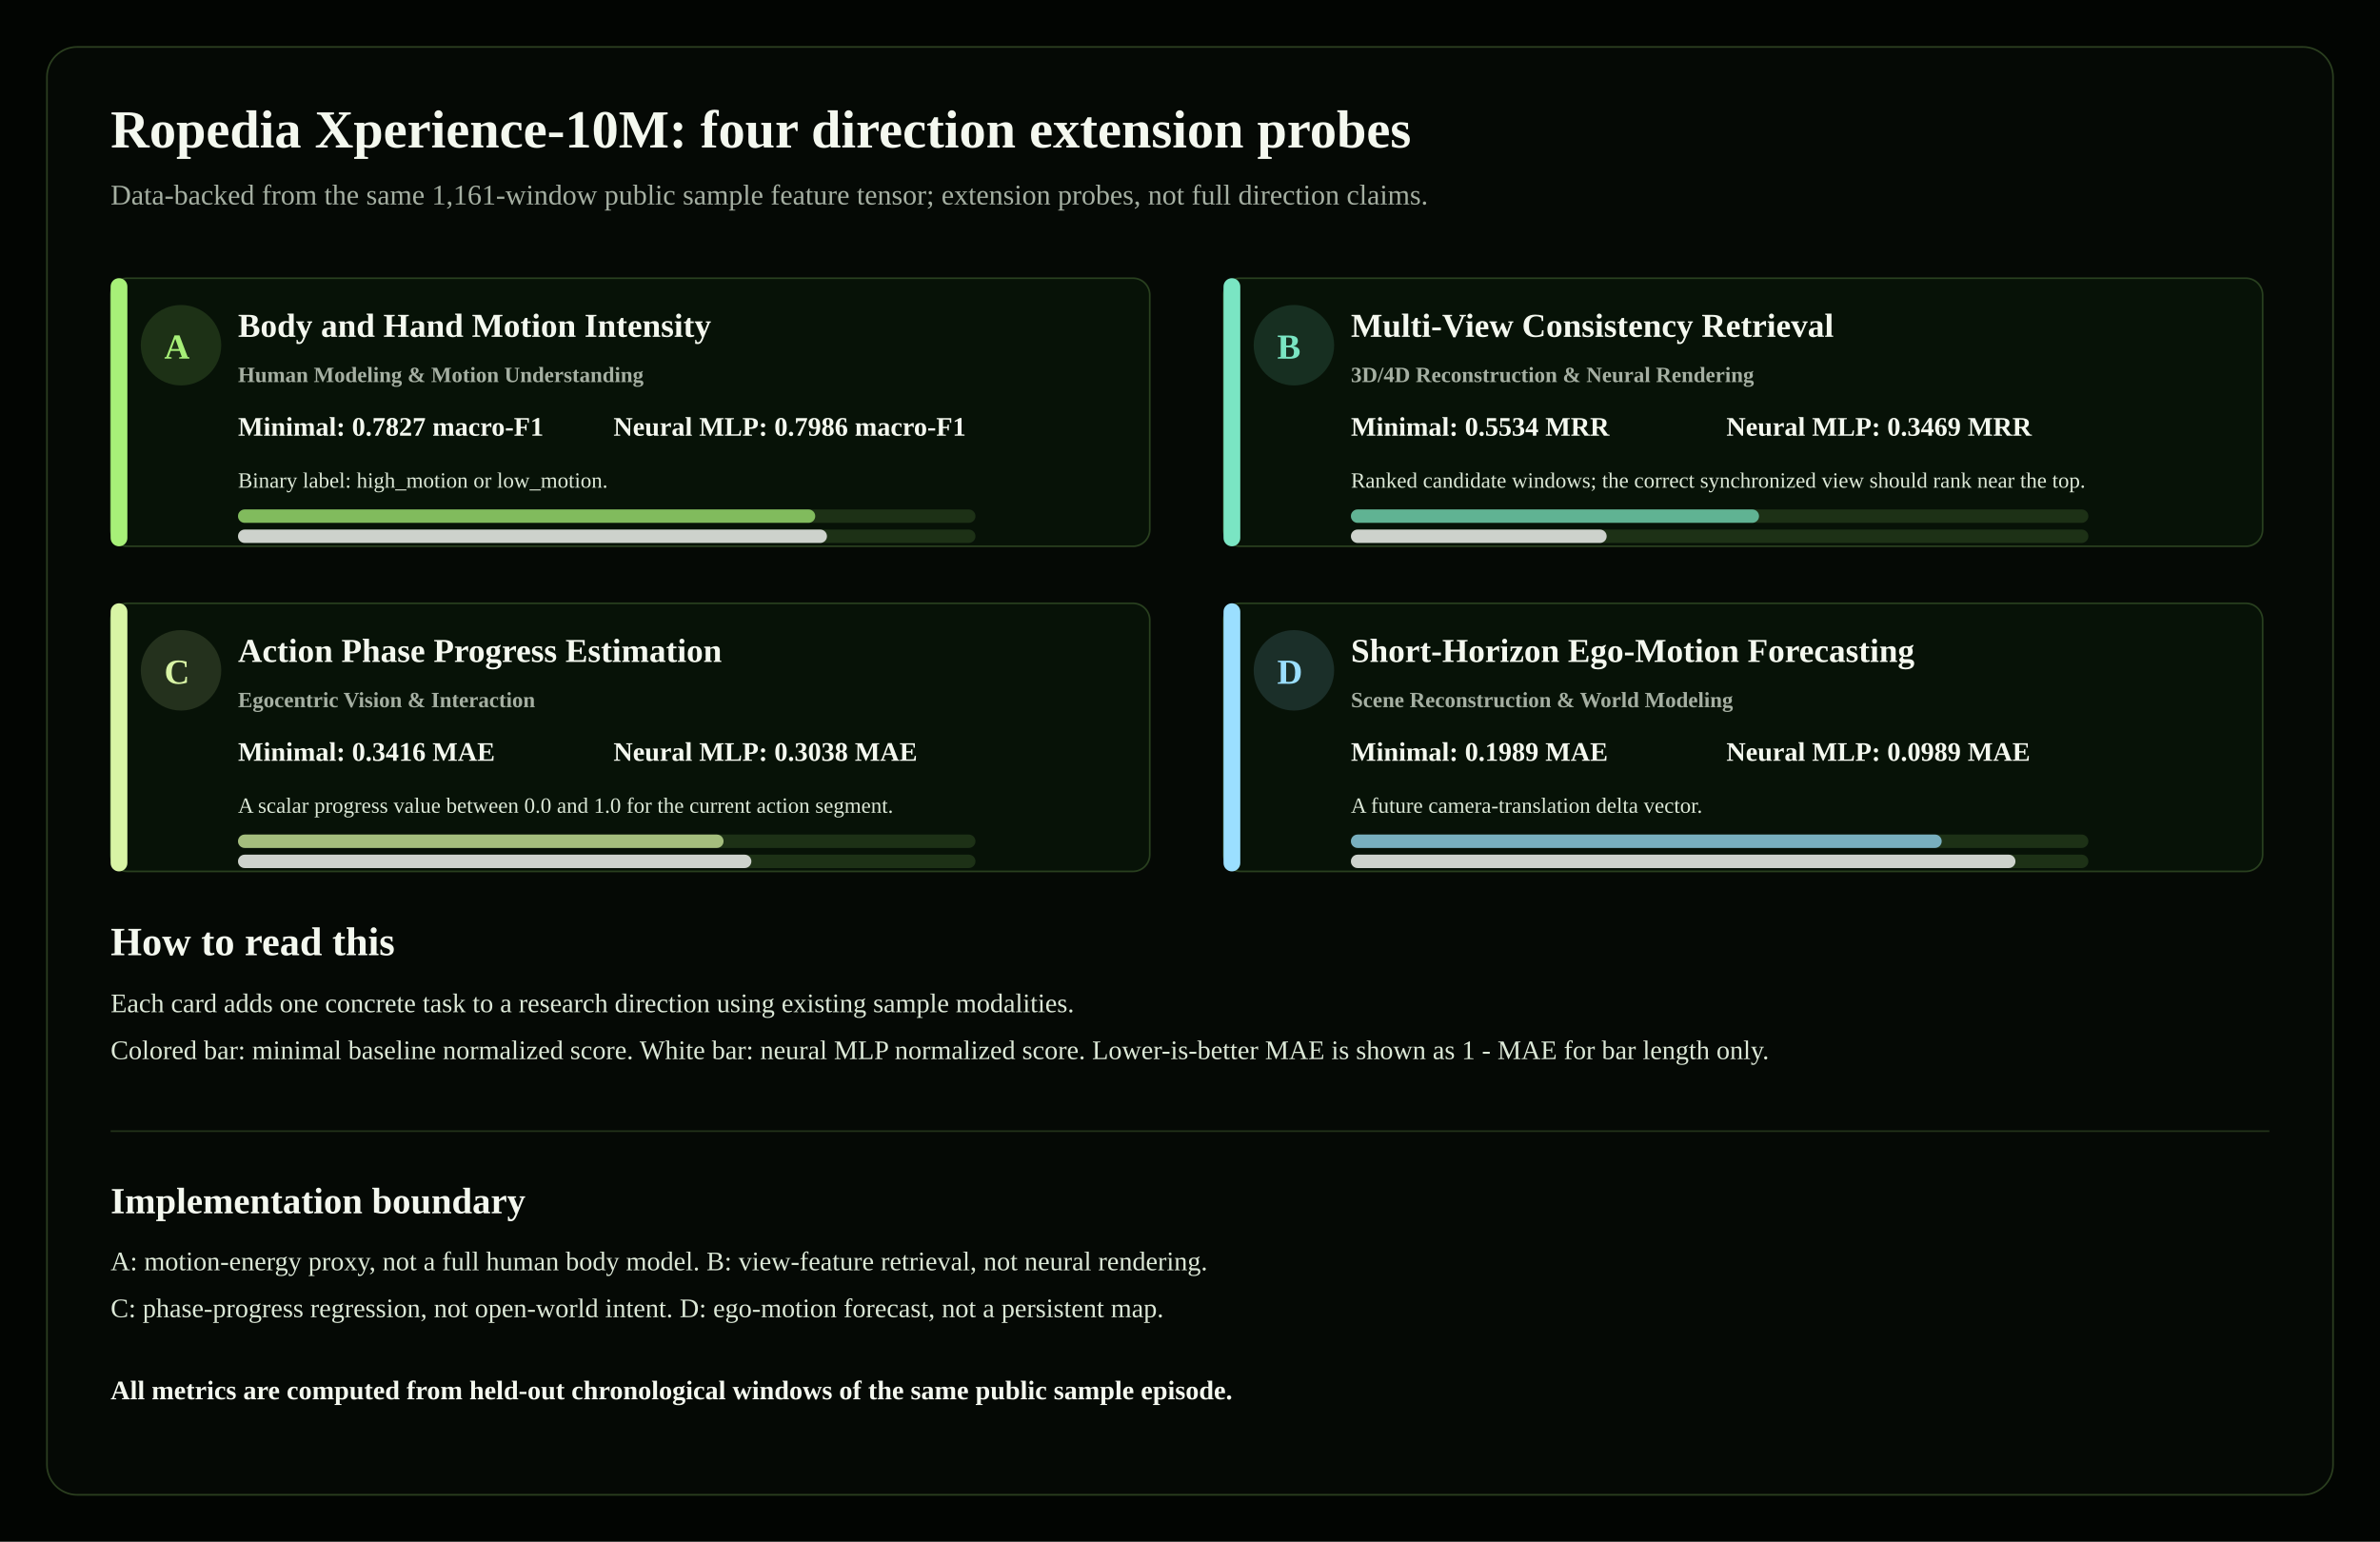
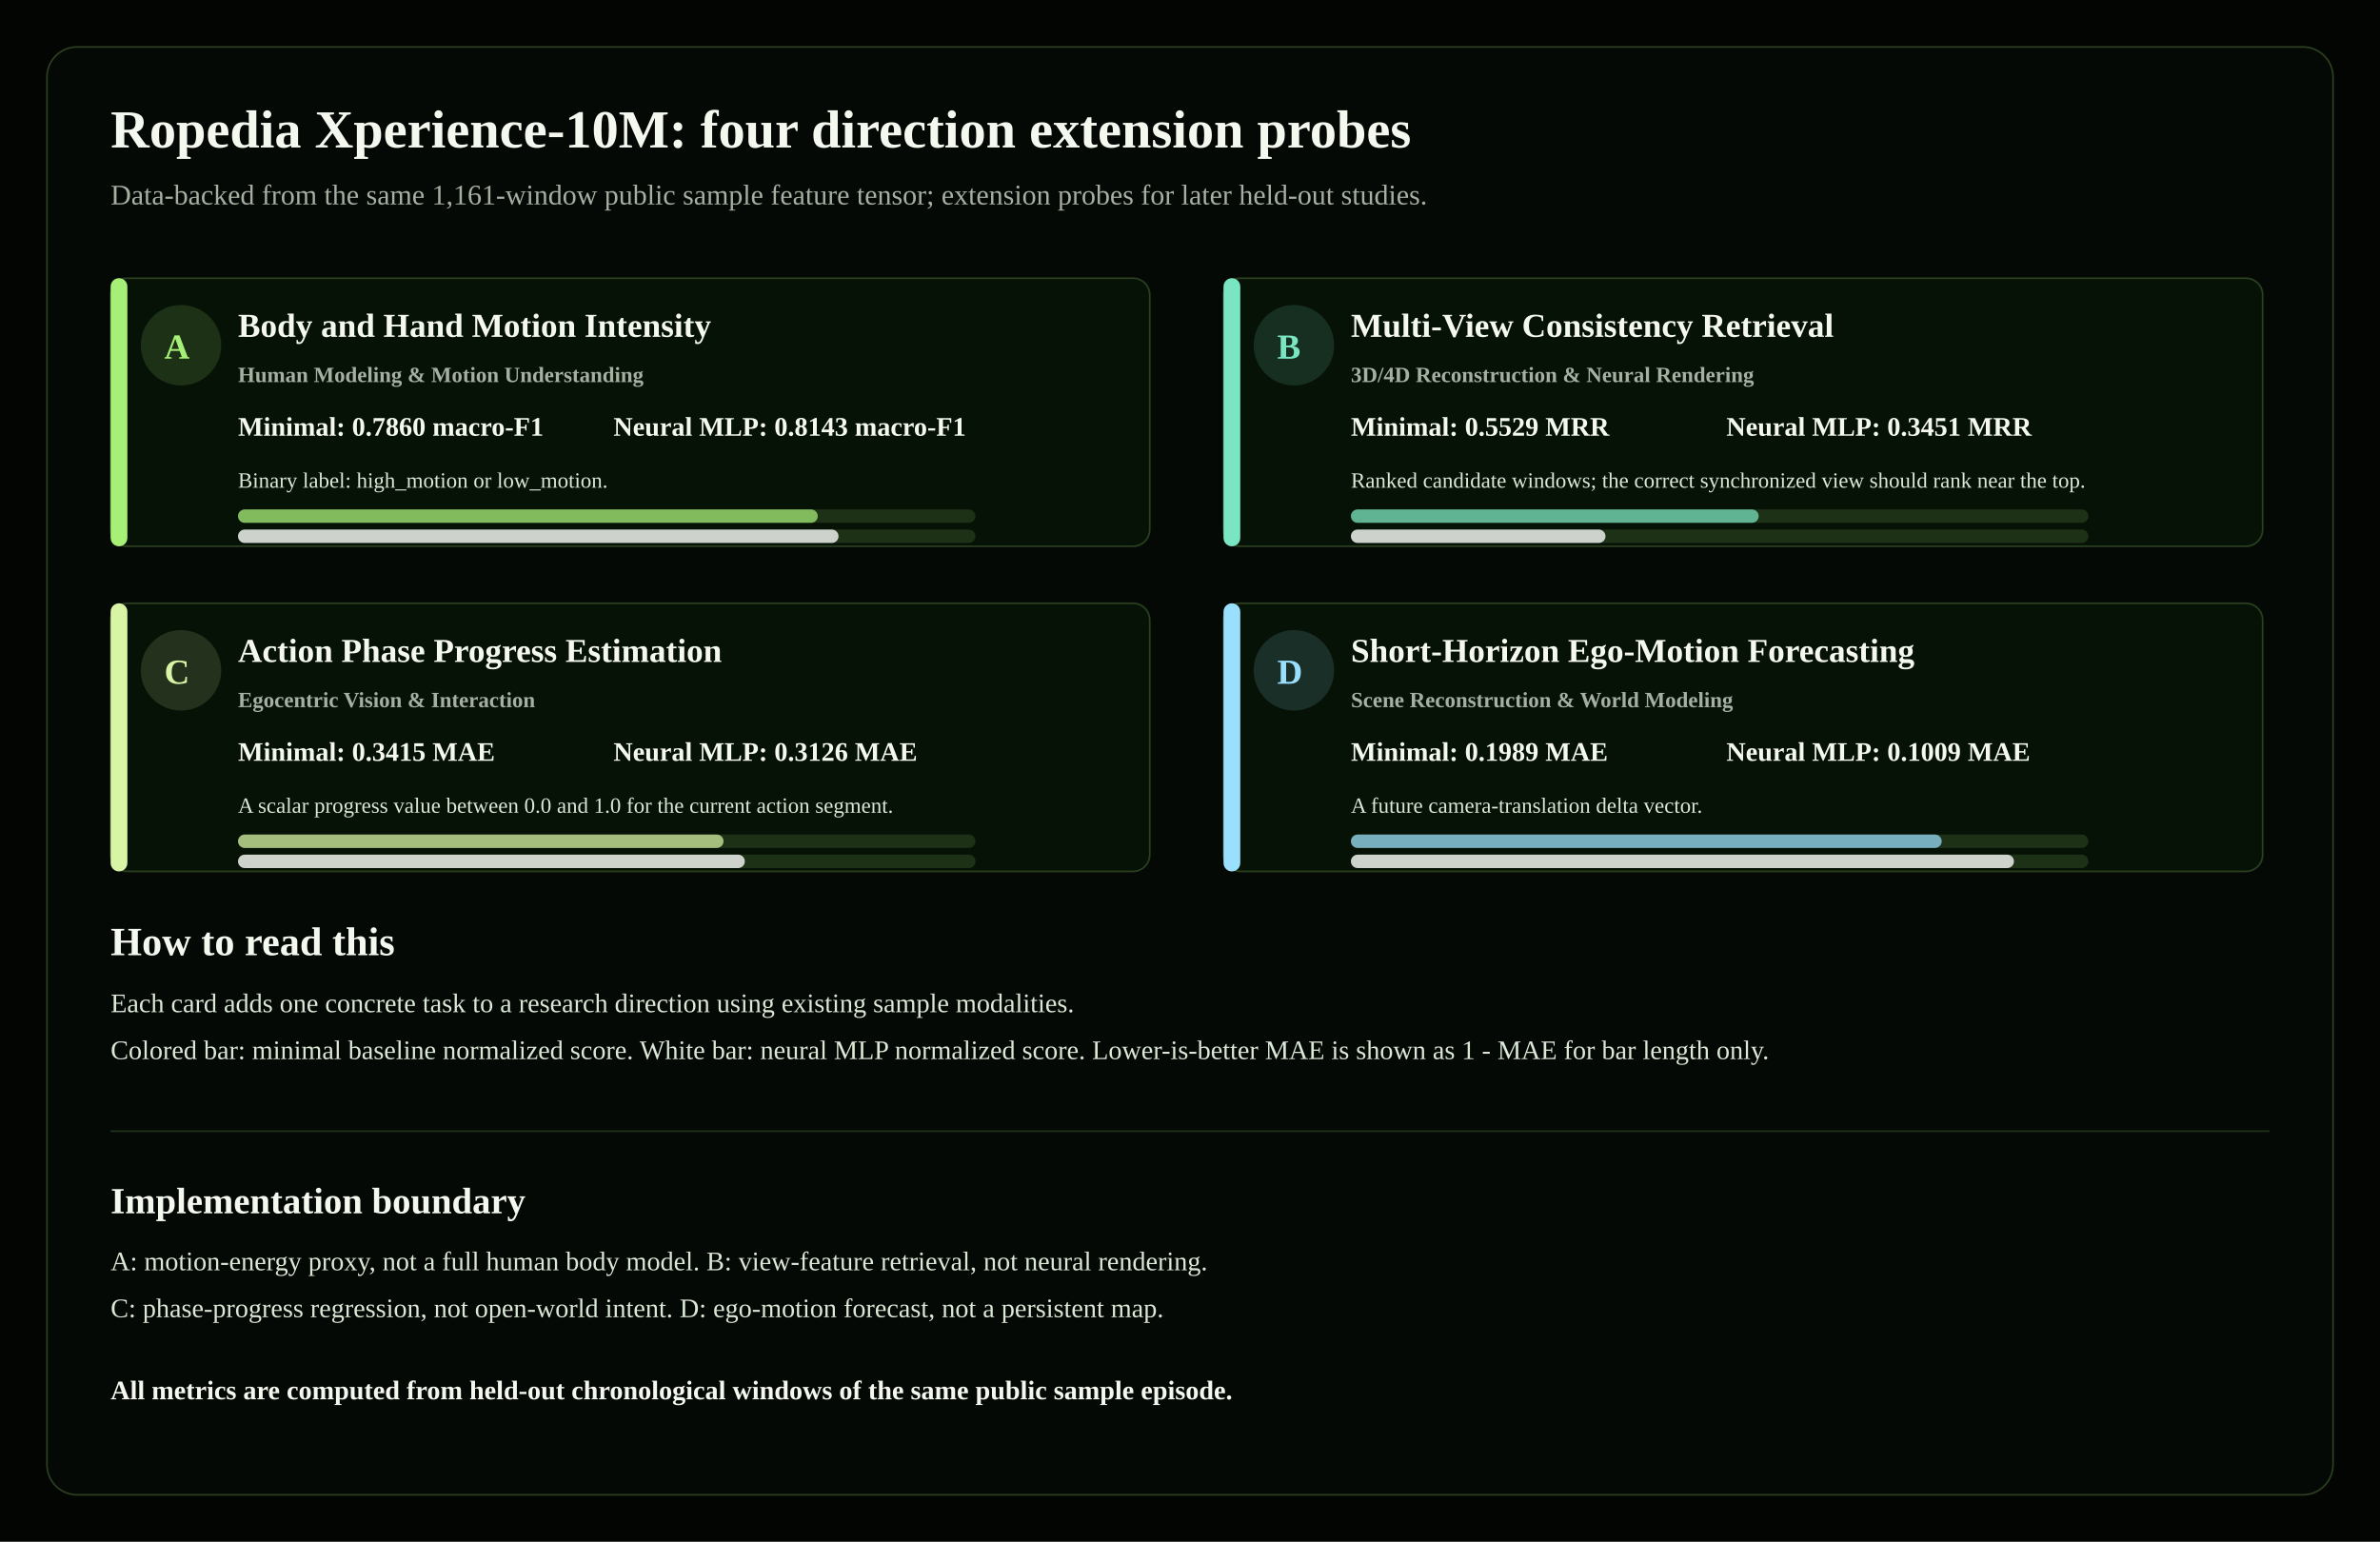
<svg xmlns="http://www.w3.org/2000/svg" width="1420" height="920" viewBox="0 0 1420 920">
  <rect width="1420" height="920" fill="#020502" />
  <rect x="28" y="28" width="1364" height="864" rx="18" fill="#050905" stroke="#a7f078" stroke-opacity="0.24" />
  <text x="66" y="88" font-size="32" font-weight="760" fill="#f4f8ef">Ropedia Xperience-10M: four direction extension probes</text>
-   <text x="66" y="122" font-size="17" font-weight="500" fill="#a5afa2">Data-backed from the same 1,161-window public sample feature tensor; extension probes, not full direction claims.</text>
+   <text x="66" y="122" font-size="17" font-weight="500" fill="#a5afa2">Data-backed from the same 1,161-window public sample feature tensor; extension probes for later held-out studies.</text>
  <rect x="66" y="166" width="620" height="160" rx="10" fill="#071207" stroke="#a7f078" stroke-opacity="0.22" />
  <rect x="66" y="166" width="10" height="160" rx="5" fill="#a7f078" />
  <circle cx="108" cy="206" r="24" fill="#a7f078" opacity="0.14" />
  <text x="98" y="214" font-size="21" font-weight="760" fill="#a7f078">A</text>
  <text x="142" y="201" font-size="20" font-weight="760" fill="#f4f8ef">Body and Hand Motion Intensity</text>
  <text x="142" y="228" font-size="13" font-weight="650" fill="#a5afa2">Human Modeling &amp; Motion Understanding</text>
-   <text x="142" y="260" font-size="16" font-weight="700" fill="#f4f8ef">Minimal: 0.7827 macro-F1</text>
-   <text x="366" y="260" font-size="16" font-weight="700" fill="#f4f8ef">Neural MLP: 0.7986 macro-F1</text>
+   <text x="142" y="260" font-size="16" font-weight="700" fill="#f4f8ef">Minimal: 0.7860 macro-F1</text>
+   <text x="366" y="260" font-size="16" font-weight="700" fill="#f4f8ef">Neural MLP: 0.8143 macro-F1</text>
  <text x="142" y="291" font-size="13" font-weight="500" fill="#dce8d7">Binary label: high_motion or low_motion.</text>
  <rect x="142" y="304" width="440" height="8" rx="4" fill="#a7f078" opacity="0.14" />
-   <rect x="142" y="304" width="344.4" height="8" rx="4" fill="#a7f078" opacity="0.72" />
+   <rect x="142" y="304" width="345.9" height="8" rx="4" fill="#a7f078" opacity="0.72" />
  <rect x="142" y="316" width="440" height="8" rx="4" fill="#a7f078" opacity="0.14" />
-   <rect x="142" y="316" width="351.4" height="8" rx="4" fill="#ffffff" opacity="0.78" />
+   <rect x="142" y="316" width="358.3" height="8" rx="4" fill="#ffffff" opacity="0.78" />
  <rect x="730" y="166" width="620" height="160" rx="10" fill="#071207" stroke="#a7f078" stroke-opacity="0.22" />
  <rect x="730" y="166" width="10" height="160" rx="5" fill="#7ae5c3" />
  <circle cx="772" cy="206" r="24" fill="#7ae5c3" opacity="0.14" />
  <text x="762" y="214" font-size="21" font-weight="760" fill="#7ae5c3">B</text>
  <text x="806" y="201" font-size="20" font-weight="760" fill="#f4f8ef">Multi-View Consistency Retrieval</text>
  <text x="806" y="228" font-size="13" font-weight="650" fill="#a5afa2">3D/4D Reconstruction &amp; Neural Rendering</text>
-   <text x="806" y="260" font-size="16" font-weight="700" fill="#f4f8ef">Minimal: 0.5534 MRR</text>
-   <text x="1030" y="260" font-size="16" font-weight="700" fill="#f4f8ef">Neural MLP: 0.3469 MRR</text>
+   <text x="806" y="260" font-size="16" font-weight="700" fill="#f4f8ef">Minimal: 0.5529 MRR</text>
+   <text x="1030" y="260" font-size="16" font-weight="700" fill="#f4f8ef">Neural MLP: 0.3451 MRR</text>
  <text x="806" y="291" font-size="13" font-weight="500" fill="#dce8d7">Ranked candidate windows; the correct synchronized view should rank near the top.</text>
  <rect x="806" y="304" width="440" height="8" rx="4" fill="#a7f078" opacity="0.14" />
-   <rect x="806" y="304" width="243.5" height="8" rx="4" fill="#7ae5c3" opacity="0.72" />
+   <rect x="806" y="304" width="243.3" height="8" rx="4" fill="#7ae5c3" opacity="0.72" />
  <rect x="806" y="316" width="440" height="8" rx="4" fill="#a7f078" opacity="0.14" />
-   <rect x="806" y="316" width="152.6" height="8" rx="4" fill="#ffffff" opacity="0.78" />
+   <rect x="806" y="316" width="151.9" height="8" rx="4" fill="#ffffff" opacity="0.78" />
  <rect x="66" y="360" width="620" height="160" rx="10" fill="#071207" stroke="#a7f078" stroke-opacity="0.22" />
  <rect x="66" y="360" width="10" height="160" rx="5" fill="#d8f4a5" />
  <circle cx="108" cy="400" r="24" fill="#d8f4a5" opacity="0.14" />
  <text x="98" y="408" font-size="21" font-weight="760" fill="#d8f4a5">C</text>
  <text x="142" y="395" font-size="20" font-weight="760" fill="#f4f8ef">Action Phase Progress Estimation</text>
  <text x="142" y="422" font-size="13" font-weight="650" fill="#a5afa2">Egocentric Vision &amp; Interaction</text>
-   <text x="142" y="454" font-size="16" font-weight="700" fill="#f4f8ef">Minimal: 0.3416 MAE</text>
-   <text x="366" y="454" font-size="16" font-weight="700" fill="#f4f8ef">Neural MLP: 0.3038 MAE</text>
+   <text x="142" y="454" font-size="16" font-weight="700" fill="#f4f8ef">Minimal: 0.3415 MAE</text>
+   <text x="366" y="454" font-size="16" font-weight="700" fill="#f4f8ef">Neural MLP: 0.3126 MAE</text>
  <text x="142" y="485" font-size="13" font-weight="500" fill="#dce8d7">A scalar progress value between 0.0 and 1.0 for the current action segment.</text>
  <rect x="142" y="498" width="440" height="8" rx="4" fill="#a7f078" opacity="0.14" />
  <rect x="142" y="498" width="289.7" height="8" rx="4" fill="#d8f4a5" opacity="0.72" />
  <rect x="142" y="510" width="440" height="8" rx="4" fill="#a7f078" opacity="0.14" />
-   <rect x="142" y="510" width="306.3" height="8" rx="4" fill="#ffffff" opacity="0.78" />
+   <rect x="142" y="510" width="302.4" height="8" rx="4" fill="#ffffff" opacity="0.78" />
  <rect x="730" y="360" width="620" height="160" rx="10" fill="#071207" stroke="#a7f078" stroke-opacity="0.22" />
  <rect x="730" y="360" width="10" height="160" rx="5" fill="#9bdfff" />
  <circle cx="772" cy="400" r="24" fill="#9bdfff" opacity="0.14" />
  <text x="762" y="408" font-size="21" font-weight="760" fill="#9bdfff">D</text>
  <text x="806" y="395" font-size="20" font-weight="760" fill="#f4f8ef">Short-Horizon Ego-Motion Forecasting</text>
  <text x="806" y="422" font-size="13" font-weight="650" fill="#a5afa2">Scene Reconstruction &amp; World Modeling</text>
  <text x="806" y="454" font-size="16" font-weight="700" fill="#f4f8ef">Minimal: 0.1989 MAE</text>
-   <text x="1030" y="454" font-size="16" font-weight="700" fill="#f4f8ef">Neural MLP: 0.0989 MAE</text>
+   <text x="1030" y="454" font-size="16" font-weight="700" fill="#f4f8ef">Neural MLP: 0.1009 MAE</text>
  <text x="806" y="485" font-size="13" font-weight="500" fill="#dce8d7">A future camera-translation delta vector.</text>
  <rect x="806" y="498" width="440" height="8" rx="4" fill="#a7f078" opacity="0.14" />
  <rect x="806" y="498" width="352.5" height="8" rx="4" fill="#9bdfff" opacity="0.72" />
  <rect x="806" y="510" width="440" height="8" rx="4" fill="#a7f078" opacity="0.14" />
-   <rect x="806" y="510" width="396.5" height="8" rx="4" fill="#ffffff" opacity="0.78" />
+   <rect x="806" y="510" width="395.6" height="8" rx="4" fill="#ffffff" opacity="0.78" />
  <text x="66" y="570" font-size="24" font-weight="760" fill="#f4f8ef">How to read this</text>
  <text x="66" y="604" font-size="16" font-weight="500" fill="#dce8d7">Each card adds one concrete task to a research direction using existing sample modalities.</text>
  <text x="66" y="632" font-size="16" font-weight="500" fill="#dce8d7">Colored bar: minimal baseline normalized score. White bar: neural MLP normalized score. Lower-is-better MAE is shown as 1 - MAE for bar length only.</text>
  <line x1="66" y1="675" x2="1354" y2="675" stroke="#a7f078" stroke-opacity="0.18" />
  <text x="66" y="724" font-size="22" font-weight="760" fill="#f4f8ef">Implementation boundary</text>
  <text x="66" y="758" font-size="16" font-weight="500" fill="#dce8d7">A: motion-energy proxy, not a full human body model. B: view-feature retrieval, not neural rendering.</text>
  <text x="66" y="786" font-size="16" font-weight="500" fill="#dce8d7">C: phase-progress regression, not open-world intent. D: ego-motion forecast, not a persistent map.</text>
  <text x="66" y="835" font-size="16" font-weight="700" fill="#f4f8ef">All metrics are computed from held-out chronological windows of the same public sample episode.</text>
</svg>
